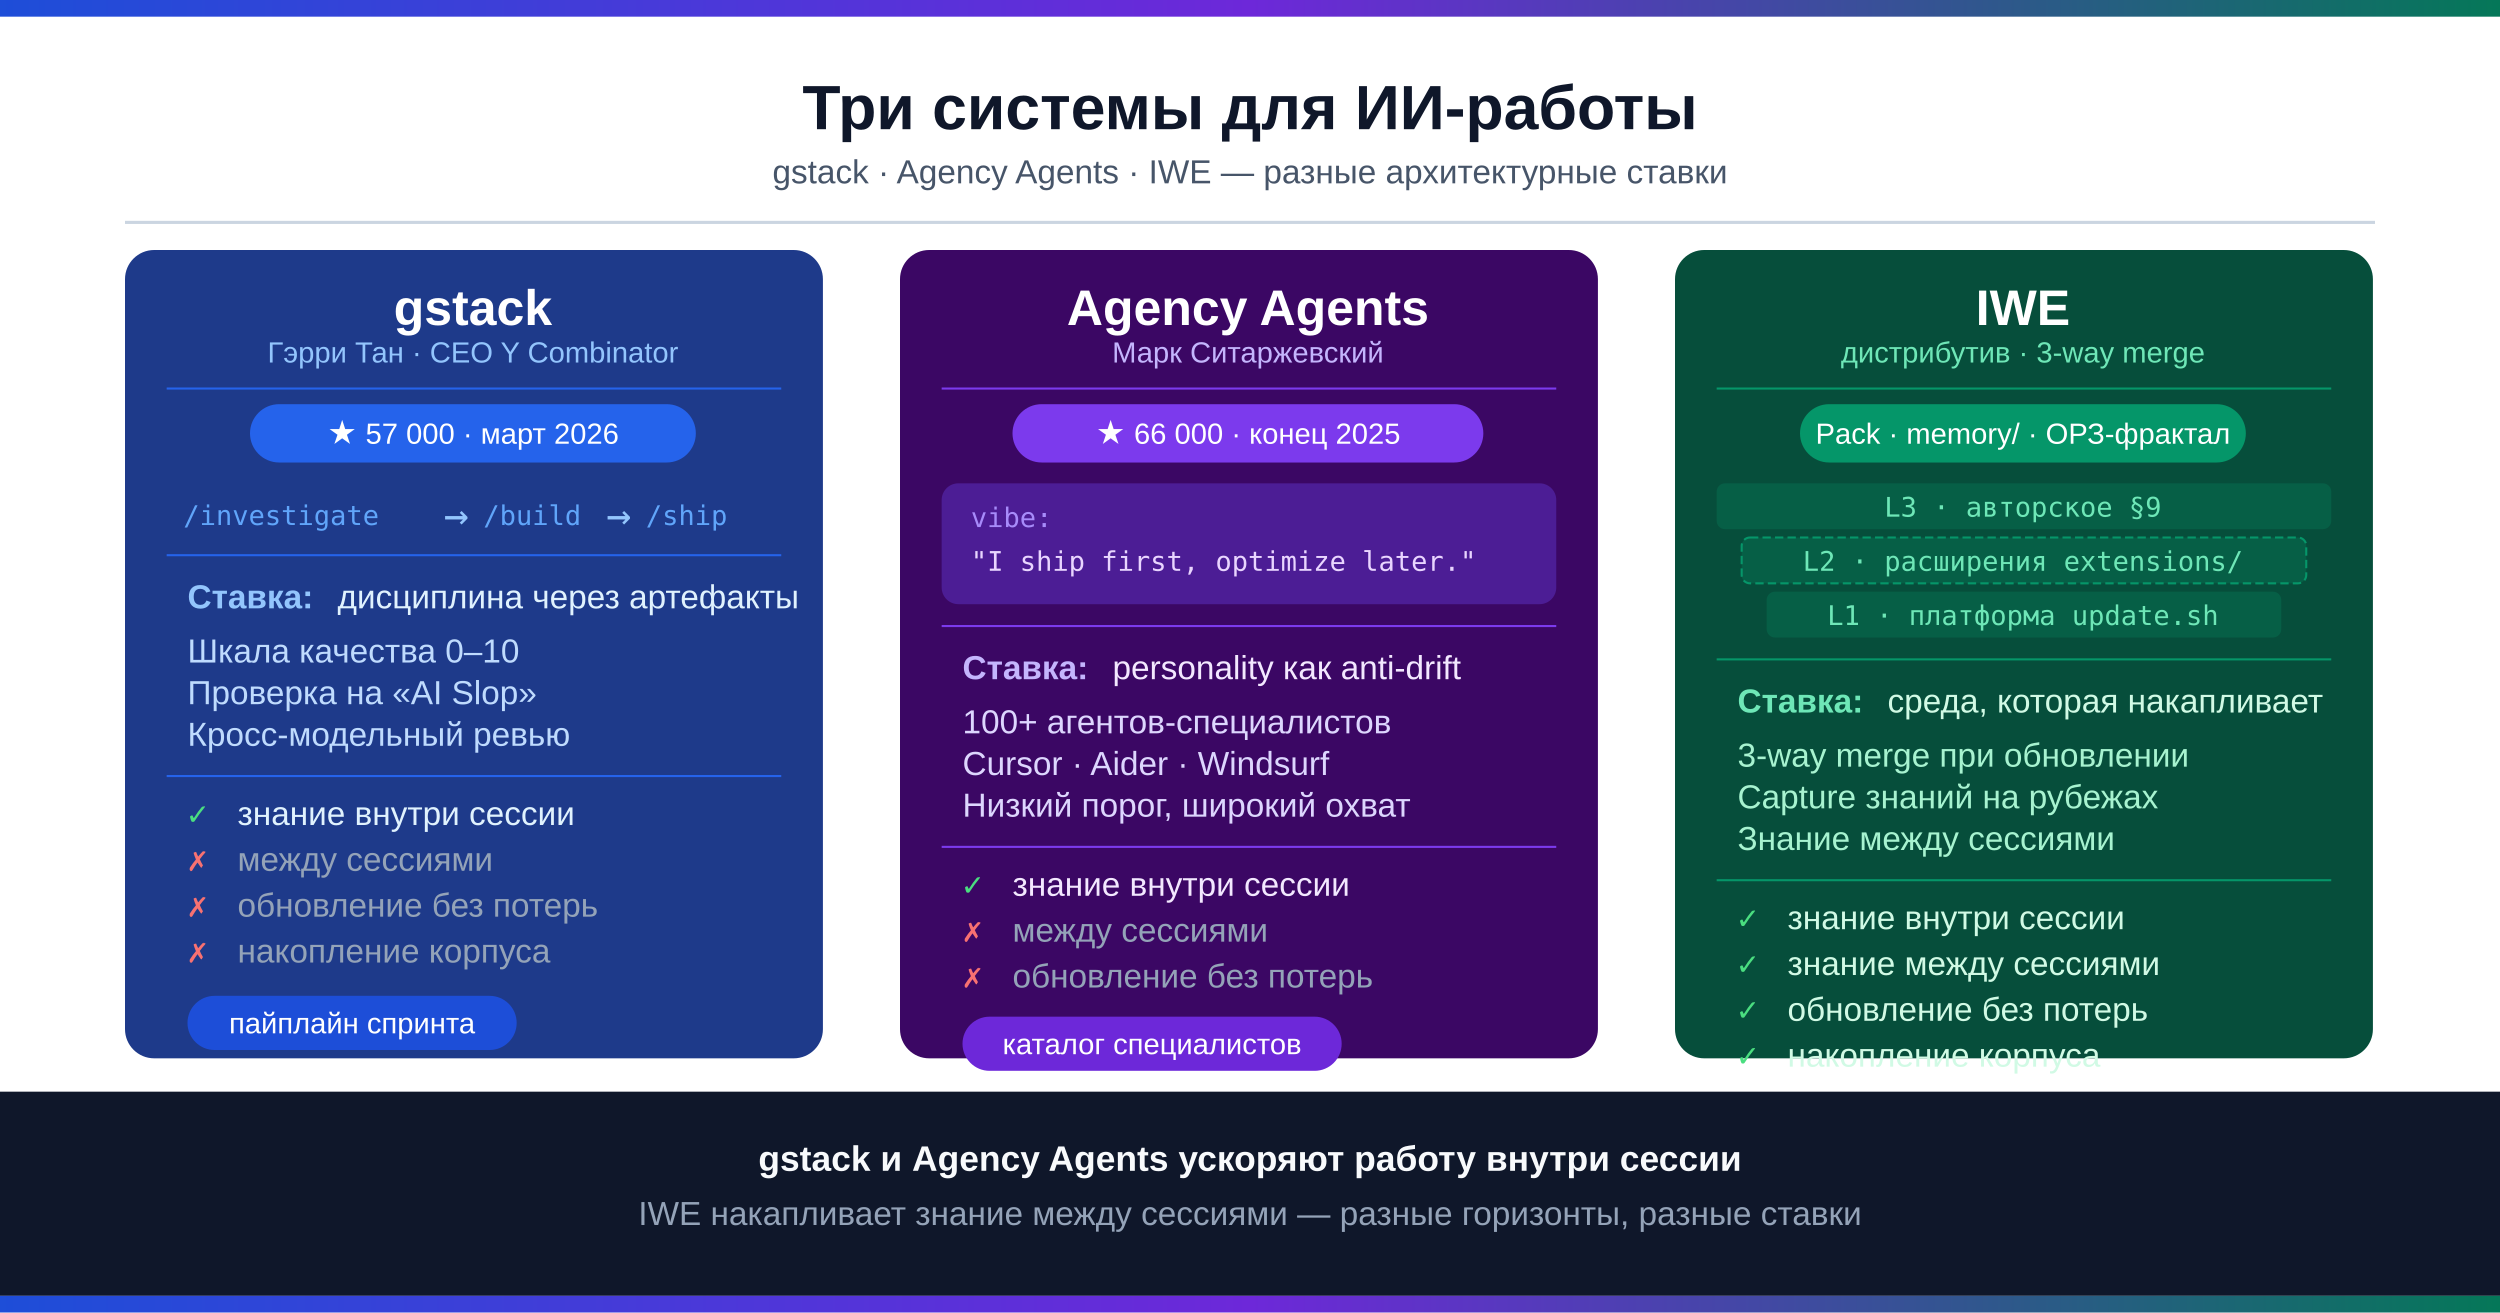
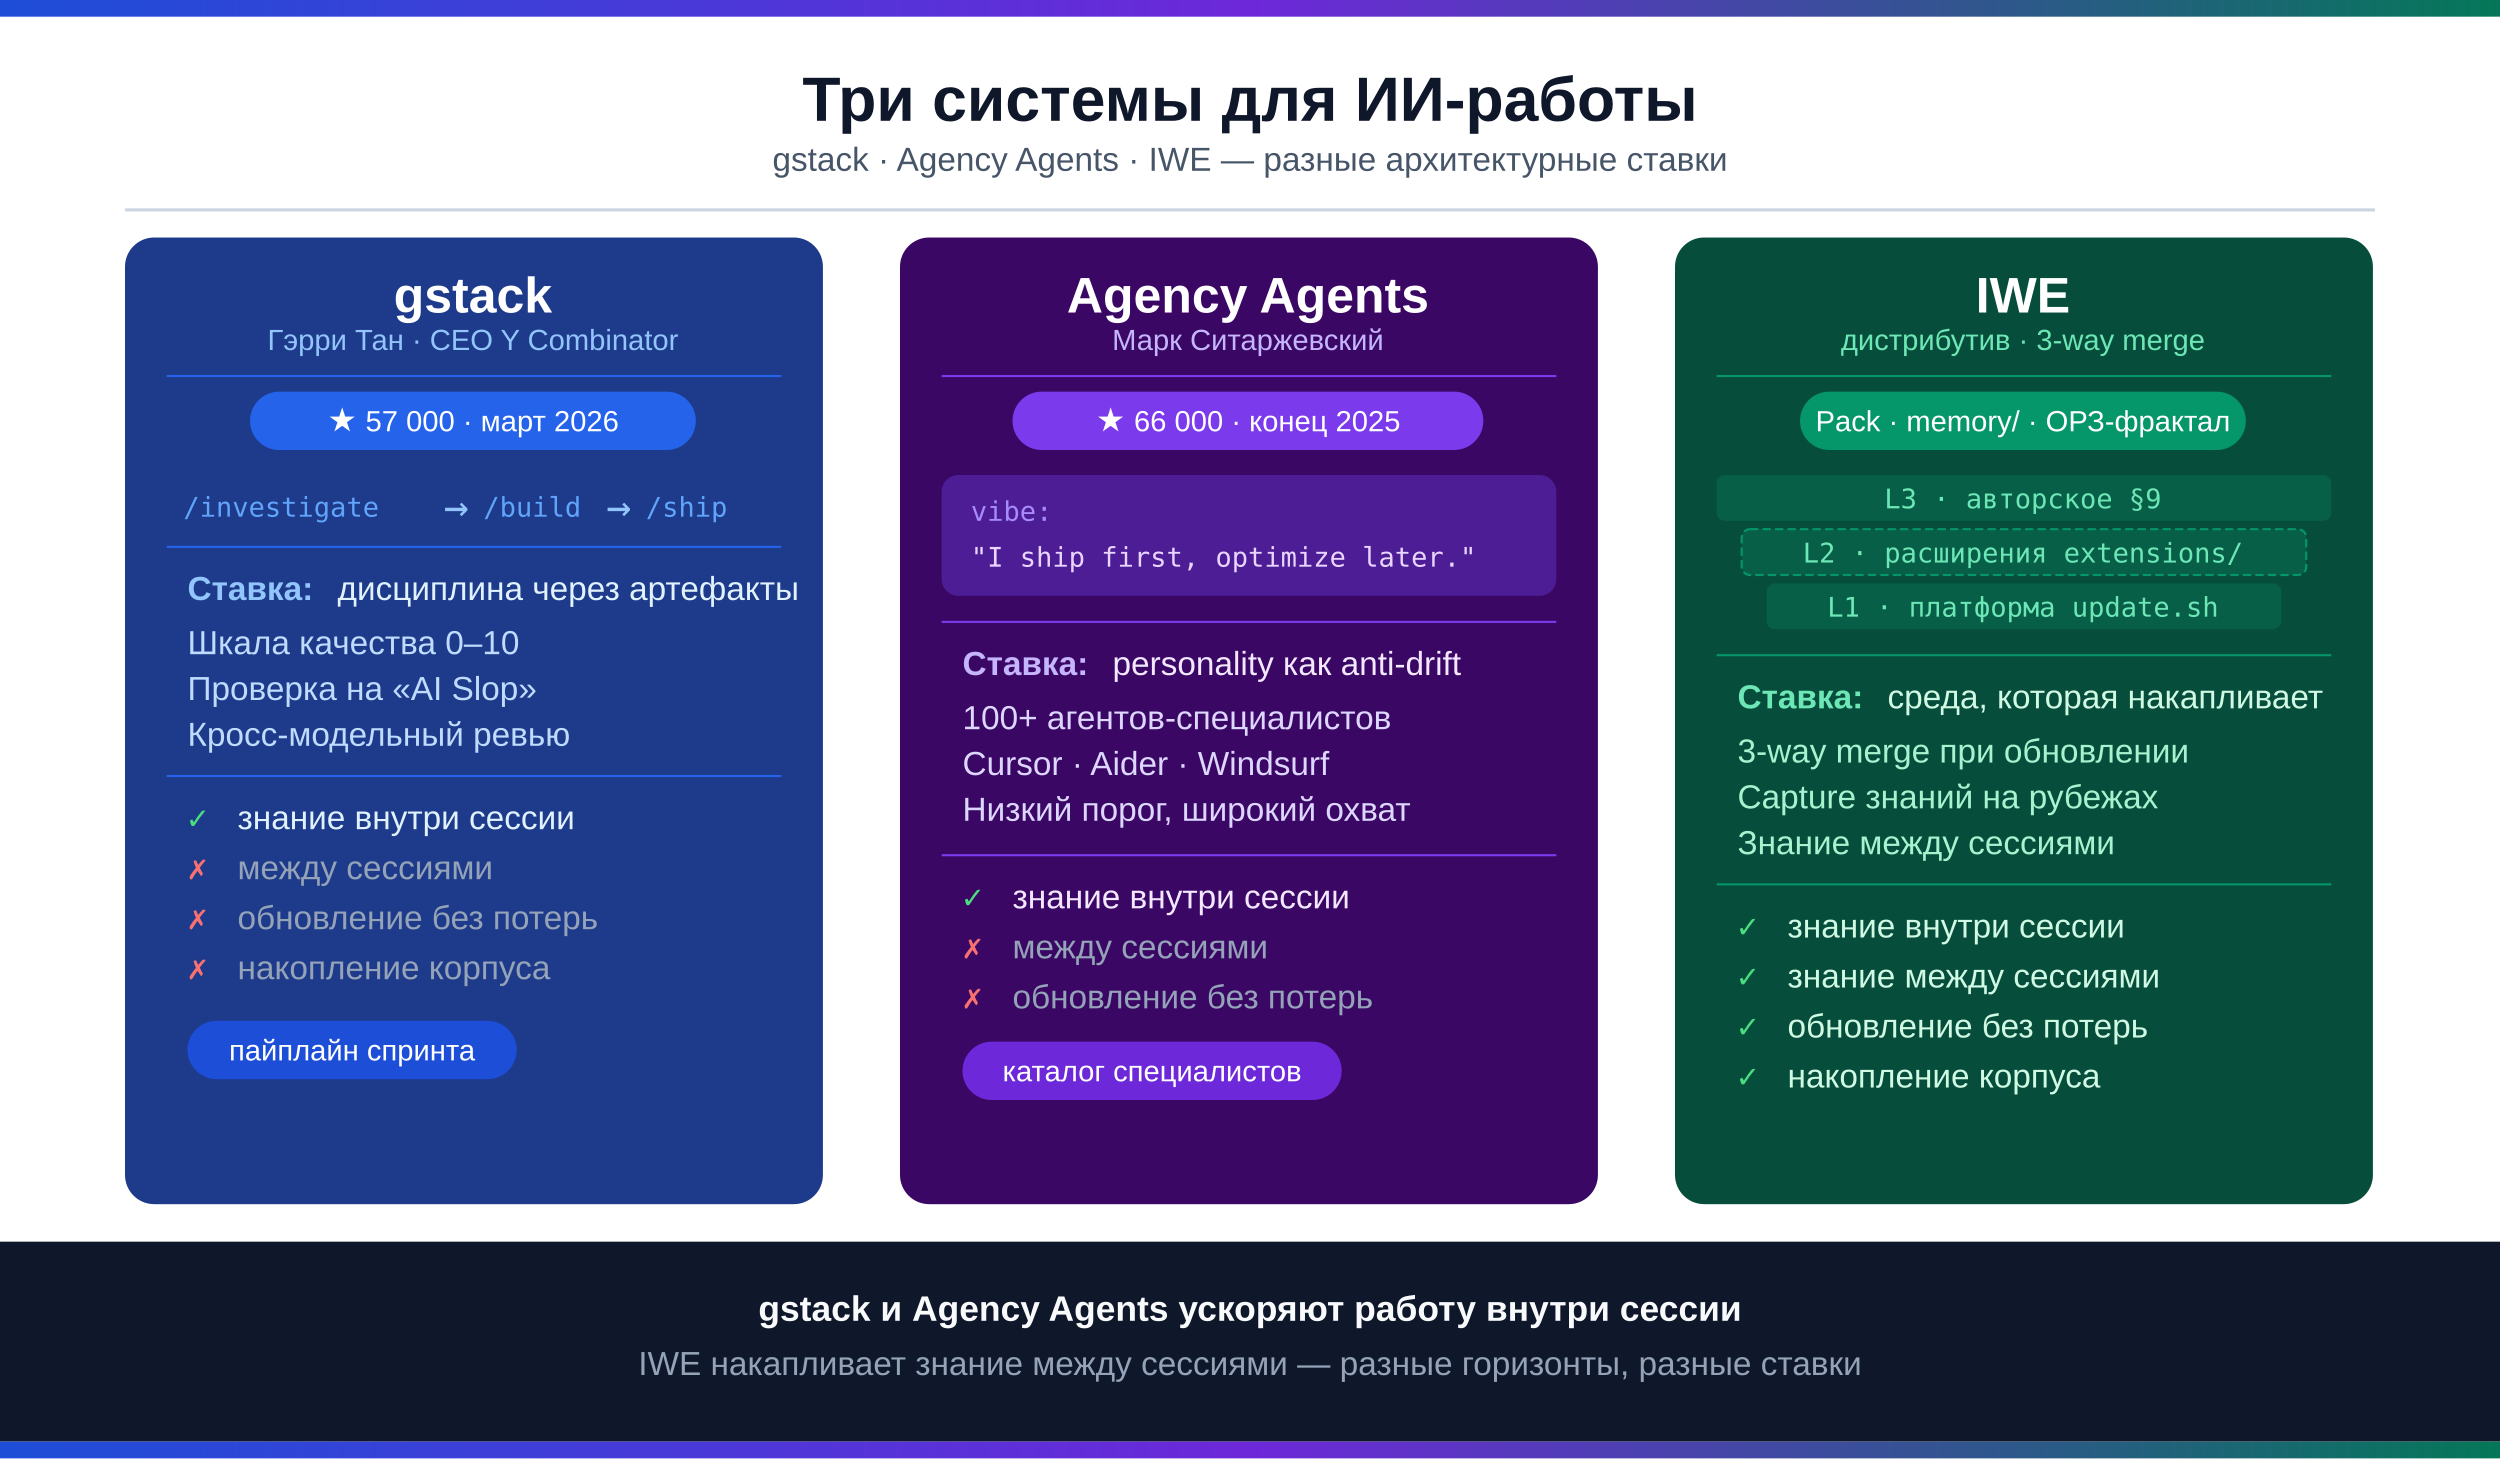
- <svg xmlns="http://www.w3.org/2000/svg" viewBox="0 0 1200 630" width="1200" height="630">
+ <svg xmlns="http://www.w3.org/2000/svg" viewBox="0 0 1200 700" width="1200" height="700">
  <defs>
    <linearGradient id="topbar" x1="0%" y1="0%" x2="100%" y2="0%">
      <stop offset="0%" style="stop-color:#1d4ed8" />
      <stop offset="50%" style="stop-color:#6d28d9" />
      <stop offset="100%" style="stop-color:#047857" />
    </linearGradient>
  </defs>
-   <rect width="1200" height="630" fill="#ffffff" />
+   <rect width="1200" height="700" fill="#ffffff" />
  <rect x="0" y="0" width="1200" height="8" fill="url(#topbar)" />
-   <text x="600" y="62" font-family="'SF Pro Display','Helvetica Neue',Arial,sans-serif" font-size="30" font-weight="bold" fill="#0f172a" text-anchor="middle">Три системы для ИИ-работы</text>
-   <text x="600" y="88" font-family="'SF Pro Display','Helvetica Neue',Arial,sans-serif" font-size="16" fill="#475569" text-anchor="middle">gstack · Agency Agents · IWE — разные архитектурные ставки</text>
-   <rect x="60" y="106" width="1080" height="1.5" fill="#cbd5e1" />
-   <rect x="60" y="120" width="335" height="388" rx="14" fill="#1e3a8a" />
-   <text x="227" y="156" font-family="'SF Pro Display','Helvetica Neue',Arial,sans-serif" font-size="24" font-weight="bold" fill="#ffffff" text-anchor="middle">gstack</text>
-   <text x="227" y="174" font-family="'SF Pro Display','Helvetica Neue',Arial,sans-serif" font-size="14" fill="#93c5fd" text-anchor="middle">Гэрри Тан · CEO Y Combinator</text>
-   <rect x="80" y="186" width="295" height="1" fill="#2563eb" />
-   <rect x="120" y="194" width="214" height="28" rx="14" fill="#2563eb" />
-   <text x="227" y="213" font-family="'SF Pro Display','Helvetica Neue',Arial,sans-serif" font-size="14" fill="#ffffff" text-anchor="middle">★ 57 000  ·  март 2026</text>
-   <text x="88" y="252" font-family="'SF Mono','Fira Code',monospace" font-size="13" fill="#60a5fa">/investigate</text>
-   <text x="213" y="254" font-family="'SF Mono','Fira Code',monospace" font-size="20" fill="#93c5fd">→</text>
-   <text x="232" y="252" font-family="'SF Mono','Fira Code',monospace" font-size="13" fill="#60a5fa">/build</text>
-   <text x="291" y="254" font-family="'SF Mono','Fira Code',monospace" font-size="20" fill="#93c5fd">→</text>
-   <text x="310" y="252" font-family="'SF Mono','Fira Code',monospace" font-size="13" fill="#60a5fa">/ship</text>
-   <rect x="80" y="266" width="295" height="1" fill="#2563eb" />
-   <text x="90" y="292" font-family="'SF Pro Display','Helvetica Neue',Arial,sans-serif" font-size="16" font-weight="600" fill="#93c5fd">Ставка:</text>
-   <text x="162" y="292" font-family="'SF Pro Display','Helvetica Neue',Arial,sans-serif" font-size="16" fill="#e0f2fe">дисциплина через артефакты</text>
-   <text x="90" y="318" font-family="'SF Pro Display','Helvetica Neue',Arial,sans-serif" font-size="16" fill="#bfdbfe">Шкала качества 0–10</text>
-   <text x="90" y="338" font-family="'SF Pro Display','Helvetica Neue',Arial,sans-serif" font-size="16" fill="#bfdbfe">Проверка на «AI Slop»</text>
+   <text x="600" y="58" font-family="'SF Pro Display','Helvetica Neue',Arial,sans-serif" font-size="30" font-weight="bold" fill="#0f172a" text-anchor="middle">Три системы для ИИ-работы</text>
+   <text x="600" y="82" font-family="'SF Pro Display','Helvetica Neue',Arial,sans-serif" font-size="16" fill="#475569" text-anchor="middle">gstack · Agency Agents · IWE — разные архитектурные ставки</text>
+   <rect x="60" y="100" width="1080" height="1.5" fill="#cbd5e1" />
+   <rect x="60" y="114" width="335" height="464" rx="14" fill="#1e3a8a" />
+   <text x="227" y="150" font-family="'SF Pro Display','Helvetica Neue',Arial,sans-serif" font-size="24" font-weight="bold" fill="#ffffff" text-anchor="middle">gstack</text>
+   <text x="227" y="168" font-family="'SF Pro Display','Helvetica Neue',Arial,sans-serif" font-size="14" fill="#93c5fd" text-anchor="middle">Гэрри Тан · CEO Y Combinator</text>
+   <rect x="80" y="180" width="295" height="1" fill="#2563eb" />
+   <rect x="120" y="188" width="214" height="28" rx="14" fill="#2563eb" />
+   <text x="227" y="207" font-family="'SF Pro Display','Helvetica Neue',Arial,sans-serif" font-size="14" fill="#ffffff" text-anchor="middle">★ 57 000  ·  март 2026</text>
+   <text x="88" y="248" font-family="'SF Mono','Fira Code',monospace" font-size="13" fill="#60a5fa">/investigate</text>
+   <text x="213" y="250" font-family="'SF Mono','Fira Code',monospace" font-size="20" fill="#93c5fd">→</text>
+   <text x="232" y="248" font-family="'SF Mono','Fira Code',monospace" font-size="13" fill="#60a5fa">/build</text>
+   <text x="291" y="250" font-family="'SF Mono','Fira Code',monospace" font-size="20" fill="#93c5fd">→</text>
+   <text x="310" y="248" font-family="'SF Mono','Fira Code',monospace" font-size="13" fill="#60a5fa">/ship</text>
+   <rect x="80" y="262" width="295" height="1" fill="#2563eb" />
+   <text x="90" y="288" font-family="'SF Pro Display','Helvetica Neue',Arial,sans-serif" font-size="16" font-weight="600" fill="#93c5fd">Ставка:</text>
+   <text x="162" y="288" font-family="'SF Pro Display','Helvetica Neue',Arial,sans-serif" font-size="16" fill="#e0f2fe">дисциплина через артефакты</text>
+   <text x="90" y="314" font-family="'SF Pro Display','Helvetica Neue',Arial,sans-serif" font-size="16" fill="#bfdbfe">Шкала качества 0–10</text>
+   <text x="90" y="336" font-family="'SF Pro Display','Helvetica Neue',Arial,sans-serif" font-size="16" fill="#bfdbfe">Проверка на «AI Slop»</text>
  <text x="90" y="358" font-family="'SF Pro Display','Helvetica Neue',Arial,sans-serif" font-size="16" fill="#bfdbfe">Кросс-модельный ревью</text>
  <rect x="80" y="372" width="295" height="1" fill="#2563eb" />
-   <text x="90" y="396" font-family="'SF Mono','Fira Code',monospace" font-size="16" fill="#4ade80">✓</text>
-   <text x="114" y="396" font-family="'SF Pro Display','Helvetica Neue',Arial,sans-serif" font-size="16" fill="#e0f2fe">знание внутри сессии</text>
-   <text x="90" y="418" font-family="'SF Mono','Fira Code',monospace" font-size="16" fill="#f87171">✗</text>
-   <text x="114" y="418" font-family="'SF Pro Display','Helvetica Neue',Arial,sans-serif" font-size="16" fill="#94a3b8">между сессиями</text>
-   <text x="90" y="440" font-family="'SF Mono','Fira Code',monospace" font-size="16" fill="#f87171">✗</text>
-   <text x="114" y="440" font-family="'SF Pro Display','Helvetica Neue',Arial,sans-serif" font-size="16" fill="#94a3b8">обновление без потерь</text>
-   <text x="90" y="462" font-family="'SF Mono','Fira Code',monospace" font-size="16" fill="#f87171">✗</text>
-   <text x="114" y="462" font-family="'SF Pro Display','Helvetica Neue',Arial,sans-serif" font-size="16" fill="#94a3b8">накопление корпуса</text>
-   <rect x="90" y="478" width="158" height="26" rx="13" fill="#1d4ed8" />
-   <text x="169" y="496" font-family="'SF Pro Display','Helvetica Neue',Arial,sans-serif" font-size="14" fill="#ffffff" text-anchor="middle">пайплайн спринта</text>
-   <rect x="432" y="120" width="335" height="388" rx="14" fill="#3b0764" />
-   <text x="599" y="156" font-family="'SF Pro Display','Helvetica Neue',Arial,sans-serif" font-size="24" font-weight="bold" fill="#ffffff" text-anchor="middle">Agency Agents</text>
-   <text x="599" y="174" font-family="'SF Pro Display','Helvetica Neue',Arial,sans-serif" font-size="14" fill="#c4b5fd" text-anchor="middle">Марк Ситаржевский</text>
-   <rect x="452" y="186" width="295" height="1" fill="#7c3aed" />
-   <rect x="486" y="194" width="226" height="28" rx="14" fill="#7c3aed" />
-   <text x="599" y="213" font-family="'SF Pro Display','Helvetica Neue',Arial,sans-serif" font-size="14" fill="#ffffff" text-anchor="middle">★ 66 000  ·  конец 2025</text>
-   <rect x="452" y="232" width="295" height="58" rx="8" fill="#4c1d95" />
-   <text x="466" y="253" font-family="'SF Mono','Fira Code',monospace" font-size="13" fill="#a78bfa">vibe:</text>
-   <text x="466" y="274" font-family="'SF Mono','Fira Code',monospace" font-size="13" fill="#e9d5ff">"I ship first, optimize later."</text>
-   <rect x="452" y="300" width="295" height="1" fill="#7c3aed" />
-   <text x="462" y="326" font-family="'SF Pro Display','Helvetica Neue',Arial,sans-serif" font-size="16" font-weight="600" fill="#c4b5fd">Ставка:</text>
-   <text x="534" y="326" font-family="'SF Pro Display','Helvetica Neue',Arial,sans-serif" font-size="16" fill="#f3e8ff">personality как anti-drift</text>
-   <text x="462" y="352" font-family="'SF Pro Display','Helvetica Neue',Arial,sans-serif" font-size="16" fill="#ddd6fe">100+ агентов-специалистов</text>
+   <text x="90" y="398" font-family="'SF Mono','Fira Code',monospace" font-size="16" fill="#4ade80">✓</text>
+   <text x="114" y="398" font-family="'SF Pro Display','Helvetica Neue',Arial,sans-serif" font-size="16" fill="#e0f2fe">знание внутри сессии</text>
+   <text x="90" y="422" font-family="'SF Mono','Fira Code',monospace" font-size="16" fill="#f87171">✗</text>
+   <text x="114" y="422" font-family="'SF Pro Display','Helvetica Neue',Arial,sans-serif" font-size="16" fill="#94a3b8">между сессиями</text>
+   <text x="90" y="446" font-family="'SF Mono','Fira Code',monospace" font-size="16" fill="#f87171">✗</text>
+   <text x="114" y="446" font-family="'SF Pro Display','Helvetica Neue',Arial,sans-serif" font-size="16" fill="#94a3b8">обновление без потерь</text>
+   <text x="90" y="470" font-family="'SF Mono','Fira Code',monospace" font-size="16" fill="#f87171">✗</text>
+   <text x="114" y="470" font-family="'SF Pro Display','Helvetica Neue',Arial,sans-serif" font-size="16" fill="#94a3b8">накопление корпуса</text>
+   <rect x="90" y="490" width="158" height="28" rx="14" fill="#1d4ed8" />
+   <text x="169" y="509" font-family="'SF Pro Display','Helvetica Neue',Arial,sans-serif" font-size="14" fill="#ffffff" text-anchor="middle">пайплайн спринта</text>
+   <rect x="432" y="114" width="335" height="464" rx="14" fill="#3b0764" />
+   <text x="599" y="150" font-family="'SF Pro Display','Helvetica Neue',Arial,sans-serif" font-size="24" font-weight="bold" fill="#ffffff" text-anchor="middle">Agency Agents</text>
+   <text x="599" y="168" font-family="'SF Pro Display','Helvetica Neue',Arial,sans-serif" font-size="14" fill="#c4b5fd" text-anchor="middle">Марк Ситаржевский</text>
+   <rect x="452" y="180" width="295" height="1" fill="#7c3aed" />
+   <rect x="486" y="188" width="226" height="28" rx="14" fill="#7c3aed" />
+   <text x="599" y="207" font-family="'SF Pro Display','Helvetica Neue',Arial,sans-serif" font-size="14" fill="#ffffff" text-anchor="middle">★ 66 000  ·  конец 2025</text>
+   <rect x="452" y="228" width="295" height="58" rx="8" fill="#4c1d95" />
+   <text x="466" y="250" font-family="'SF Mono','Fira Code',monospace" font-size="13" fill="#a78bfa">vibe:</text>
+   <text x="466" y="272" font-family="'SF Mono','Fira Code',monospace" font-size="13" fill="#e9d5ff">"I ship first, optimize later."</text>
+   <rect x="452" y="298" width="295" height="1" fill="#7c3aed" />
+   <text x="462" y="324" font-family="'SF Pro Display','Helvetica Neue',Arial,sans-serif" font-size="16" font-weight="600" fill="#c4b5fd">Ставка:</text>
+   <text x="534" y="324" font-family="'SF Pro Display','Helvetica Neue',Arial,sans-serif" font-size="16" fill="#f3e8ff">personality как anti-drift</text>
+   <text x="462" y="350" font-family="'SF Pro Display','Helvetica Neue',Arial,sans-serif" font-size="16" fill="#ddd6fe">100+ агентов-специалистов</text>
  <text x="462" y="372" font-family="'SF Pro Display','Helvetica Neue',Arial,sans-serif" font-size="16" fill="#ddd6fe">Cursor · Aider · Windsurf</text>
-   <text x="462" y="392" font-family="'SF Pro Display','Helvetica Neue',Arial,sans-serif" font-size="16" fill="#ddd6fe">Низкий порог, широкий охват</text>
-   <rect x="452" y="406" width="295" height="1" fill="#7c3aed" />
-   <text x="462" y="430" font-family="'SF Mono','Fira Code',monospace" font-size="16" fill="#4ade80">✓</text>
-   <text x="486" y="430" font-family="'SF Pro Display','Helvetica Neue',Arial,sans-serif" font-size="16" fill="#f3e8ff">знание внутри сессии</text>
-   <text x="462" y="452" font-family="'SF Mono','Fira Code',monospace" font-size="16" fill="#f87171">✗</text>
-   <text x="486" y="452" font-family="'SF Pro Display','Helvetica Neue',Arial,sans-serif" font-size="16" fill="#94a3b8">между сессиями</text>
-   <text x="462" y="474" font-family="'SF Mono','Fira Code',monospace" font-size="16" fill="#f87171">✗</text>
-   <text x="486" y="474" font-family="'SF Pro Display','Helvetica Neue',Arial,sans-serif" font-size="16" fill="#94a3b8">обновление без потерь</text>
-   <rect x="462" y="488" width="182" height="26" rx="13" fill="#6d28d9" />
-   <text x="553" y="506" font-family="'SF Pro Display','Helvetica Neue',Arial,sans-serif" font-size="14" fill="#ffffff" text-anchor="middle">каталог специалистов</text>
-   <rect x="804" y="120" width="335" height="388" rx="14" fill="#064e3b" />
-   <text x="971" y="156" font-family="'SF Pro Display','Helvetica Neue',Arial,sans-serif" font-size="24" font-weight="bold" fill="#ffffff" text-anchor="middle">IWE</text>
-   <text x="971" y="174" font-family="'SF Pro Display','Helvetica Neue',Arial,sans-serif" font-size="14" fill="#6ee7b7" text-anchor="middle">дистрибутив · 3-way merge</text>
-   <rect x="824" y="186" width="295" height="1" fill="#059669" />
-   <rect x="864" y="194" width="214" height="28" rx="14" fill="#059669" />
-   <text x="971" y="213" font-family="'SF Pro Display','Helvetica Neue',Arial,sans-serif" font-size="14" fill="#ffffff" text-anchor="middle">Pack · memory/ · ОРЗ-фрактал</text>
-   <rect x="824" y="232" width="295" height="22" rx="4" fill="#065f46" />
-   <text x="971" y="248" font-family="'SF Mono','Fira Code',monospace" font-size="13" fill="#6ee7b7" text-anchor="middle">L3 · авторское  §9</text>
-   <rect x="836" y="258" width="271" height="22" rx="4" fill="#065f46" stroke="#059669" stroke-width="1" stroke-dasharray="4,2" />
-   <text x="971" y="274" font-family="'SF Mono','Fira Code',monospace" font-size="13" fill="#6ee7b7" text-anchor="middle">L2 · расширения  extensions/</text>
-   <rect x="848" y="284" width="247" height="22" rx="4" fill="#065f46" />
-   <text x="971" y="300" font-family="'SF Mono','Fira Code',monospace" font-size="13" fill="#6ee7b7" text-anchor="middle">L1 · платформа  update.sh</text>
-   <rect x="824" y="316" width="295" height="1" fill="#059669" />
-   <text x="834" y="342" font-family="'SF Pro Display','Helvetica Neue',Arial,sans-serif" font-size="16" font-weight="600" fill="#6ee7b7">Ставка:</text>
-   <text x="906" y="342" font-family="'SF Pro Display','Helvetica Neue',Arial,sans-serif" font-size="16" fill="#d1fae5">среда, которая накапливает</text>
-   <text x="834" y="368" font-family="'SF Pro Display','Helvetica Neue',Arial,sans-serif" font-size="16" fill="#a7f3d0">3-way merge при обновлении</text>
+   <text x="462" y="394" font-family="'SF Pro Display','Helvetica Neue',Arial,sans-serif" font-size="16" fill="#ddd6fe">Низкий порог, широкий охват</text>
+   <rect x="452" y="410" width="295" height="1" fill="#7c3aed" />
+   <text x="462" y="436" font-family="'SF Mono','Fira Code',monospace" font-size="16" fill="#4ade80">✓</text>
+   <text x="486" y="436" font-family="'SF Pro Display','Helvetica Neue',Arial,sans-serif" font-size="16" fill="#f3e8ff">знание внутри сессии</text>
+   <text x="462" y="460" font-family="'SF Mono','Fira Code',monospace" font-size="16" fill="#f87171">✗</text>
+   <text x="486" y="460" font-family="'SF Pro Display','Helvetica Neue',Arial,sans-serif" font-size="16" fill="#94a3b8">между сессиями</text>
+   <text x="462" y="484" font-family="'SF Mono','Fira Code',monospace" font-size="16" fill="#f87171">✗</text>
+   <text x="486" y="484" font-family="'SF Pro Display','Helvetica Neue',Arial,sans-serif" font-size="16" fill="#94a3b8">обновление без потерь</text>
+   <rect x="462" y="500" width="182" height="28" rx="14" fill="#6d28d9" />
+   <text x="553" y="519" font-family="'SF Pro Display','Helvetica Neue',Arial,sans-serif" font-size="14" fill="#ffffff" text-anchor="middle">каталог специалистов</text>
+   <rect x="804" y="114" width="335" height="464" rx="14" fill="#064e3b" />
+   <text x="971" y="150" font-family="'SF Pro Display','Helvetica Neue',Arial,sans-serif" font-size="24" font-weight="bold" fill="#ffffff" text-anchor="middle">IWE</text>
+   <text x="971" y="168" font-family="'SF Pro Display','Helvetica Neue',Arial,sans-serif" font-size="14" fill="#6ee7b7" text-anchor="middle">дистрибутив · 3-way merge</text>
+   <rect x="824" y="180" width="295" height="1" fill="#059669" />
+   <rect x="864" y="188" width="214" height="28" rx="14" fill="#059669" />
+   <text x="971" y="207" font-family="'SF Pro Display','Helvetica Neue',Arial,sans-serif" font-size="14" fill="#ffffff" text-anchor="middle">Pack · memory/ · ОРЗ-фрактал</text>
+   <rect x="824" y="228" width="295" height="22" rx="4" fill="#065f46" />
+   <text x="971" y="244" font-family="'SF Mono','Fira Code',monospace" font-size="13" fill="#6ee7b7" text-anchor="middle">L3 · авторское  §9</text>
+   <rect x="836" y="254" width="271" height="22" rx="4" fill="#065f46" stroke="#059669" stroke-width="1" stroke-dasharray="4,2" />
+   <text x="971" y="270" font-family="'SF Mono','Fira Code',monospace" font-size="13" fill="#6ee7b7" text-anchor="middle">L2 · расширения  extensions/</text>
+   <rect x="848" y="280" width="247" height="22" rx="4" fill="#065f46" />
+   <text x="971" y="296" font-family="'SF Mono','Fira Code',monospace" font-size="13" fill="#6ee7b7" text-anchor="middle">L1 · платформа  update.sh</text>
+   <rect x="824" y="314" width="295" height="1" fill="#059669" />
+   <text x="834" y="340" font-family="'SF Pro Display','Helvetica Neue',Arial,sans-serif" font-size="16" font-weight="600" fill="#6ee7b7">Ставка:</text>
+   <text x="906" y="340" font-family="'SF Pro Display','Helvetica Neue',Arial,sans-serif" font-size="16" fill="#d1fae5">среда, которая накапливает</text>
+   <text x="834" y="366" font-family="'SF Pro Display','Helvetica Neue',Arial,sans-serif" font-size="16" fill="#a7f3d0">3-way merge при обновлении</text>
  <text x="834" y="388" font-family="'SF Pro Display','Helvetica Neue',Arial,sans-serif" font-size="16" fill="#a7f3d0">Capture знаний на рубежах</text>
-   <text x="834" y="408" font-family="'SF Pro Display','Helvetica Neue',Arial,sans-serif" font-size="16" fill="#a7f3d0">Знание между сессиями</text>
-   <rect x="824" y="422" width="295" height="1" fill="#059669" />
-   <text x="834" y="446" font-family="'SF Mono','Fira Code',monospace" font-size="16" fill="#4ade80">✓</text>
-   <text x="858" y="446" font-family="'SF Pro Display','Helvetica Neue',Arial,sans-serif" font-size="16" fill="#d1fae5">знание внутри сессии</text>
-   <text x="834" y="468" font-family="'SF Mono','Fira Code',monospace" font-size="16" fill="#4ade80">✓</text>
-   <text x="858" y="468" font-family="'SF Pro Display','Helvetica Neue',Arial,sans-serif" font-size="16" fill="#d1fae5">знание между сессиями</text>
-   <text x="834" y="490" font-family="'SF Mono','Fira Code',monospace" font-size="16" fill="#4ade80">✓</text>
-   <text x="858" y="490" font-family="'SF Pro Display','Helvetica Neue',Arial,sans-serif" font-size="16" fill="#d1fae5">обновление без потерь</text>
-   <text x="834" y="512" font-family="'SF Mono','Fira Code',monospace" font-size="16" fill="#4ade80">✓</text>
-   <text x="858" y="512" font-family="'SF Pro Display','Helvetica Neue',Arial,sans-serif" font-size="16" fill="#d1fae5">накопление корпуса</text>
-   <rect x="0" y="524" width="1200" height="98" fill="#0f172a" />
-   <text x="600" y="562" font-family="'SF Pro Display','Helvetica Neue',Arial,sans-serif" font-size="17" font-weight="600" fill="#f8fafc" text-anchor="middle">gstack и Agency Agents ускоряют работу внутри сессии</text>
-   <text x="600" y="588" font-family="'SF Pro Display','Helvetica Neue',Arial,sans-serif" font-size="16" fill="#94a3b8" text-anchor="middle">IWE накапливает знание между сессиями — разные горизонты, разные ставки</text>
-   <rect x="0" y="622" width="1200" height="8" fill="url(#topbar)" />
+   <text x="834" y="410" font-family="'SF Pro Display','Helvetica Neue',Arial,sans-serif" font-size="16" fill="#a7f3d0">Знание между сессиями</text>
+   <rect x="824" y="424" width="295" height="1" fill="#059669" />
+   <text x="834" y="450" font-family="'SF Mono','Fira Code',monospace" font-size="16" fill="#4ade80">✓</text>
+   <text x="858" y="450" font-family="'SF Pro Display','Helvetica Neue',Arial,sans-serif" font-size="16" fill="#d1fae5">знание внутри сессии</text>
+   <text x="834" y="474" font-family="'SF Mono','Fira Code',monospace" font-size="16" fill="#4ade80">✓</text>
+   <text x="858" y="474" font-family="'SF Pro Display','Helvetica Neue',Arial,sans-serif" font-size="16" fill="#d1fae5">знание между сессиями</text>
+   <text x="834" y="498" font-family="'SF Mono','Fira Code',monospace" font-size="16" fill="#4ade80">✓</text>
+   <text x="858" y="498" font-family="'SF Pro Display','Helvetica Neue',Arial,sans-serif" font-size="16" fill="#d1fae5">обновление без потерь</text>
+   <text x="834" y="522" font-family="'SF Mono','Fira Code',monospace" font-size="16" fill="#4ade80">✓</text>
+   <text x="858" y="522" font-family="'SF Pro Display','Helvetica Neue',Arial,sans-serif" font-size="16" fill="#d1fae5">накопление корпуса</text>
+   <rect x="0" y="596" width="1200" height="96" fill="#0f172a" />
+   <text x="600" y="634" font-family="'SF Pro Display','Helvetica Neue',Arial,sans-serif" font-size="17" font-weight="600" fill="#f8fafc" text-anchor="middle">gstack и Agency Agents ускоряют работу внутри сессии</text>
+   <text x="600" y="660" font-family="'SF Pro Display','Helvetica Neue',Arial,sans-serif" font-size="16" fill="#94a3b8" text-anchor="middle">IWE накапливает знание между сессиями — разные горизонты, разные ставки</text>
+   <rect x="0" y="692" width="1200" height="8" fill="url(#topbar)" />
</svg>
